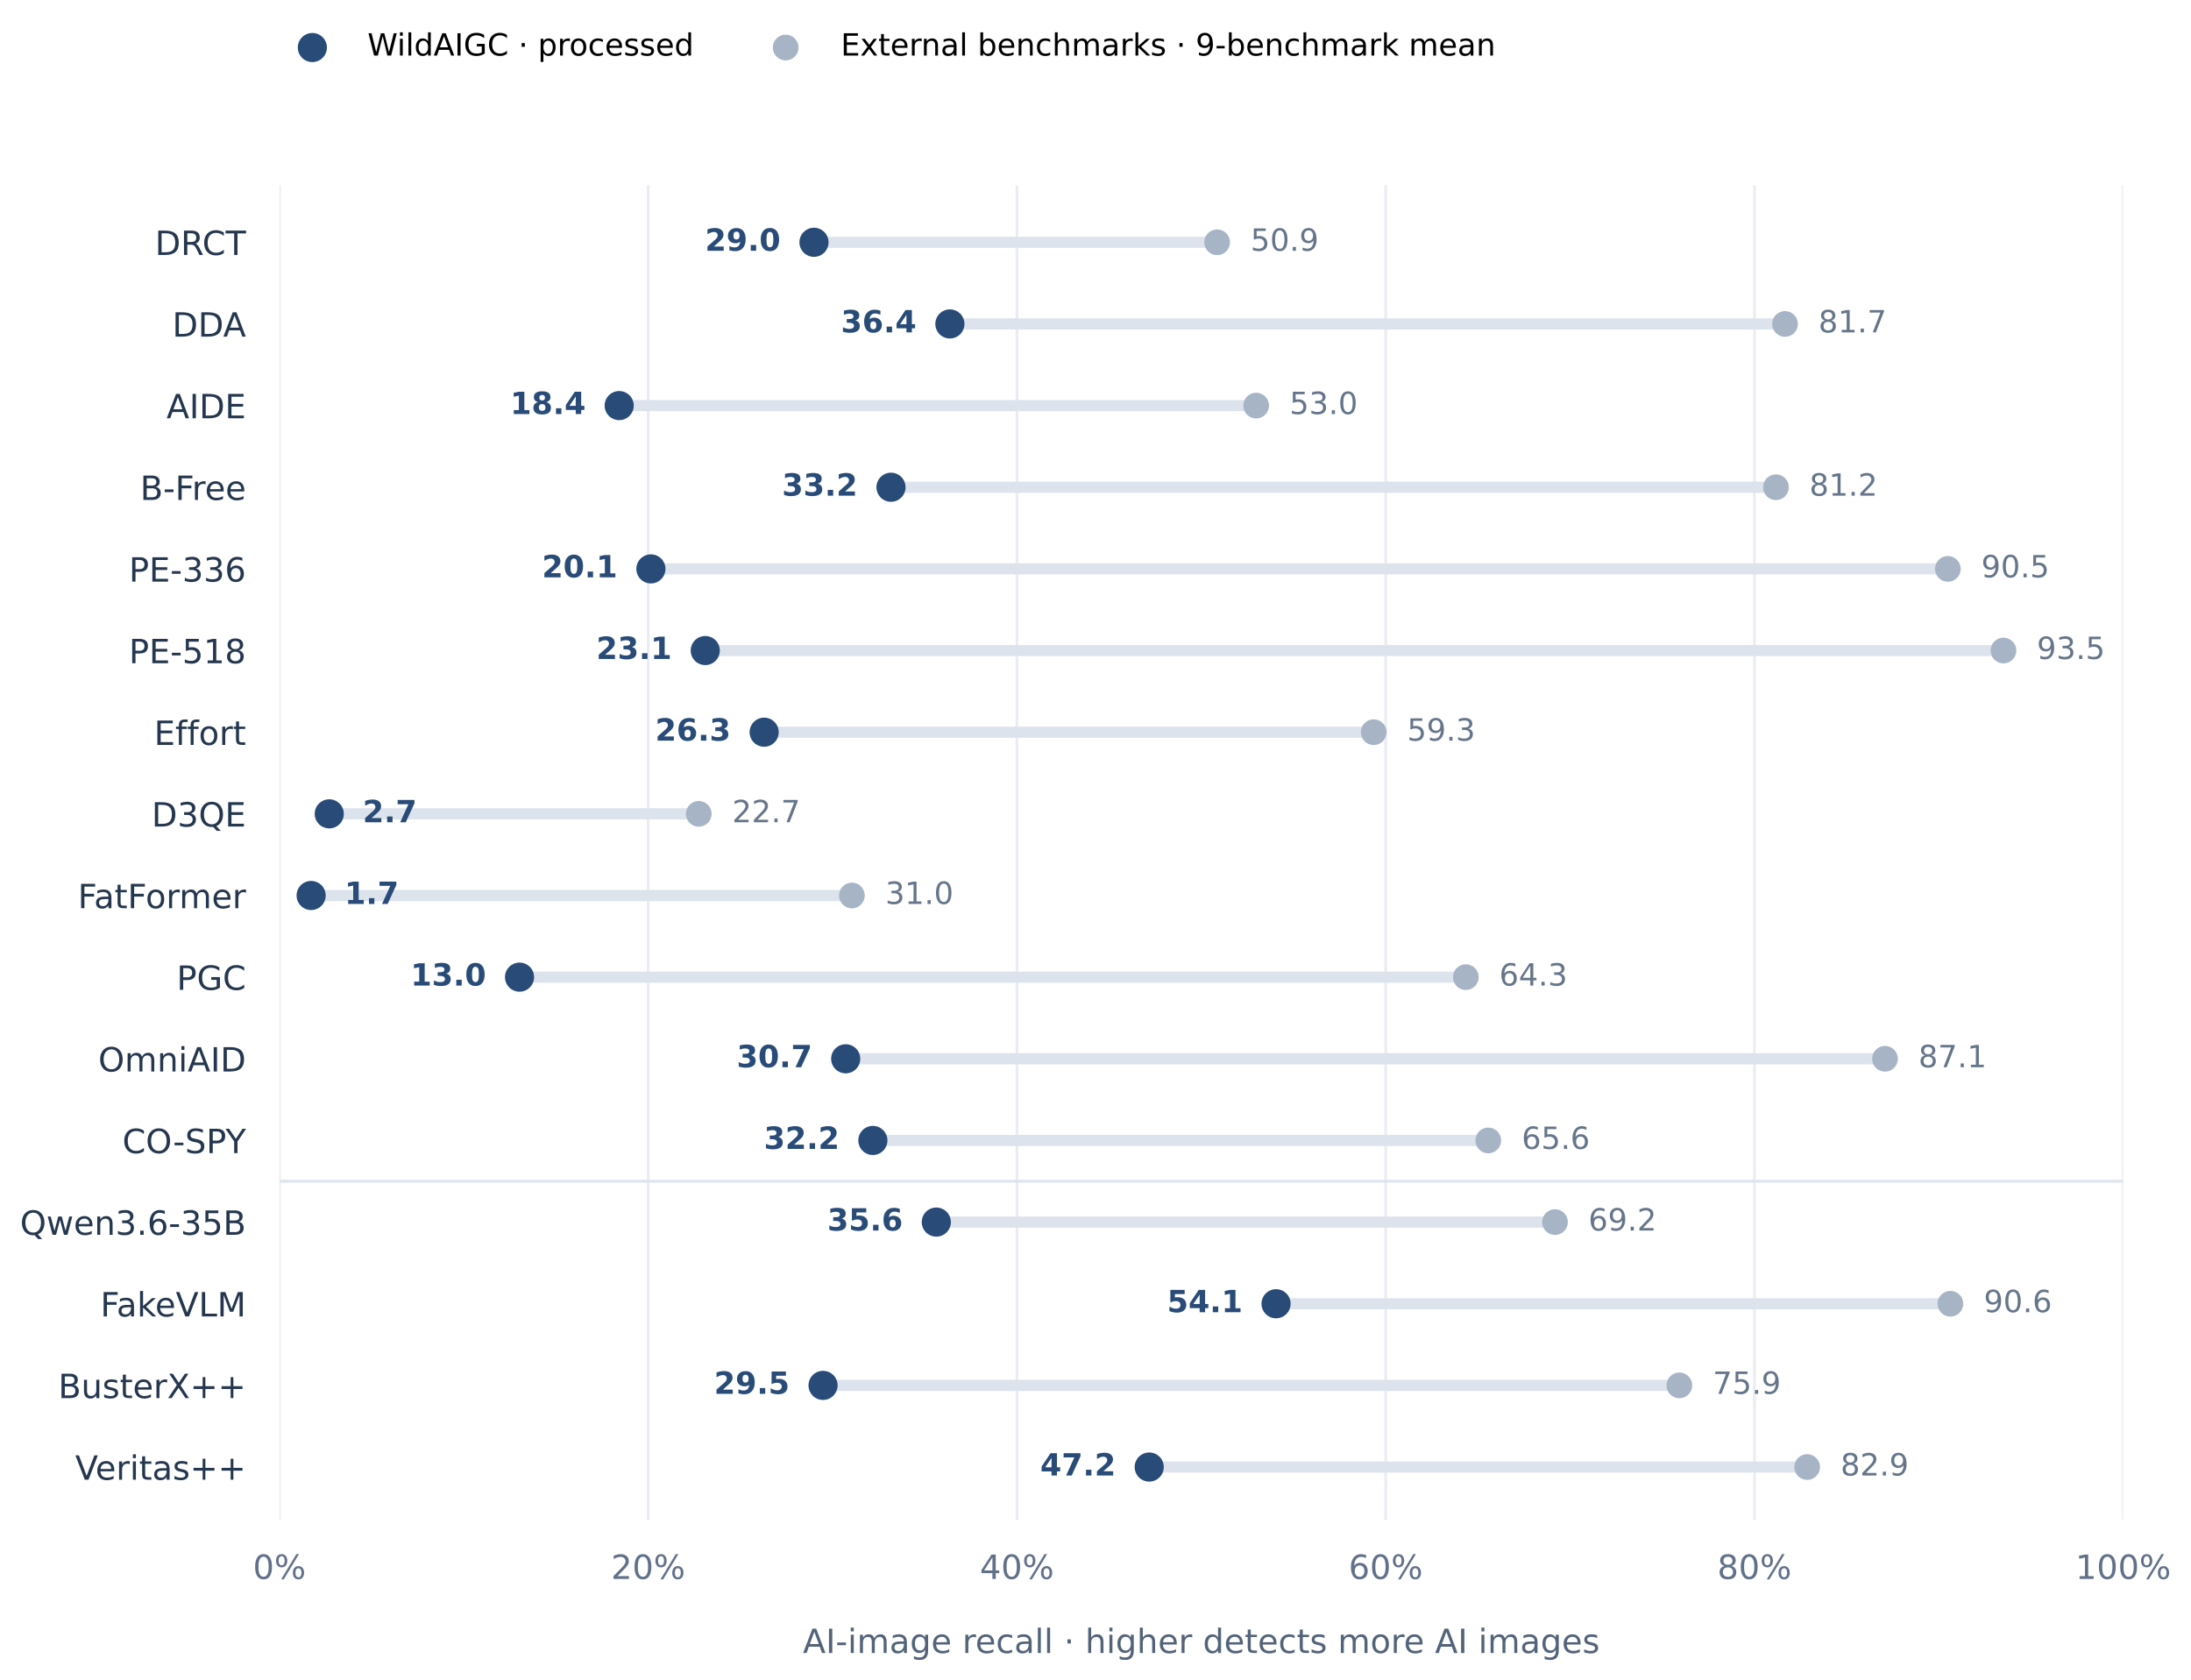
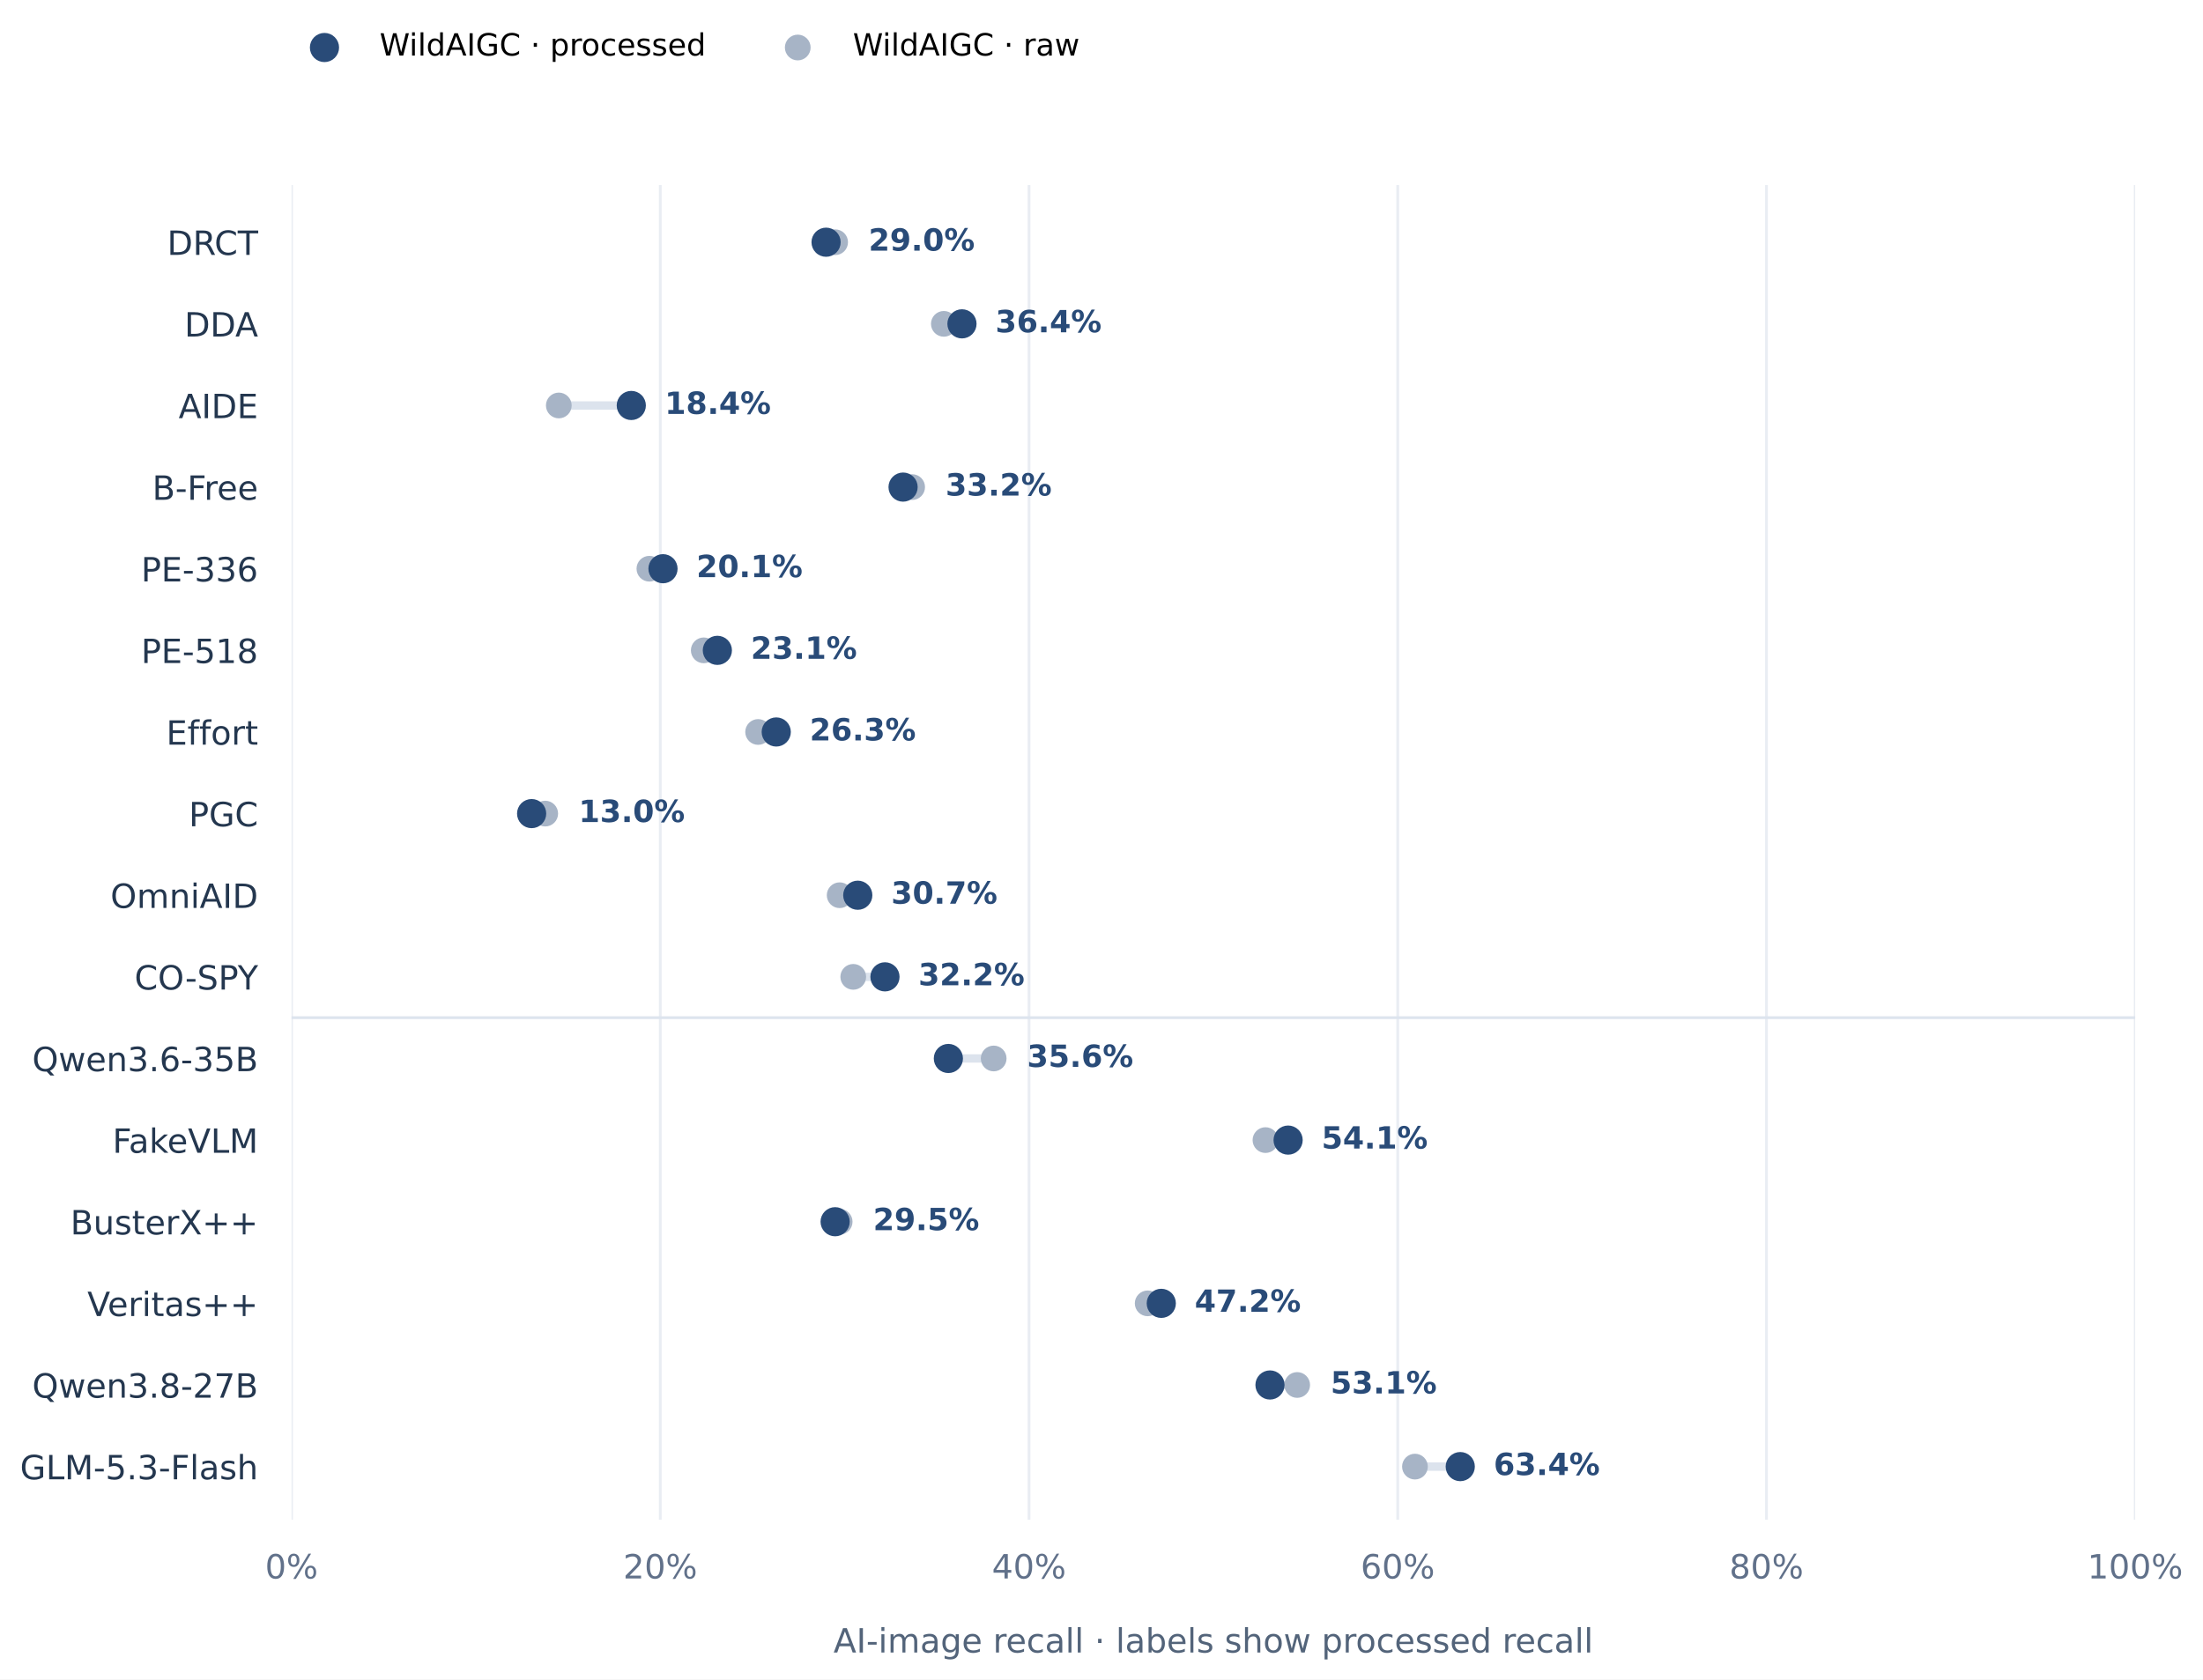
- <svg xmlns="http://www.w3.org/2000/svg" xmlns:xlink="http://www.w3.org/1999/xlink" width="786.974pt" height="603.447pt" viewBox="0 0 786.974 603.447" version="1.1">
+ <svg xmlns="http://www.w3.org/2000/svg" xmlns:xlink="http://www.w3.org/1999/xlink" width="791.336pt" height="603.447pt" viewBox="0 0 791.336 603.447" version="1.1">
  <defs>
    <style type="text/css">*{stroke-linejoin: round; stroke-linecap: butt}</style>
  </defs>
  <g id="figure_1">
    <g id="patch_1">
-       <path d="M 0 603.447  L 786.974 603.447  L 786.974 0  L 0 0  z " style="fill: #ffffff" />
+       <path d="M 0 603.447  L 791.336 603.447  L 791.336 0  L 0 0  z " style="fill: #ffffff" />
    </g>
    <g id="axes_1">
      <g id="patch_2">
-         <path d="M 100.365 546.02  L 762.621 546.02  L 762.621 66.5  L 100.365 66.5  z " style="fill: #ffffff" />
+         <path d="M 104.726 546.02  L 766.982 546.02  L 766.982 66.5  L 104.726 66.5  z " style="fill: #ffffff" />
      </g>
      <g id="matplotlib.axis_1">
        <g id="xtick_1">
          <g id="line2d_1">
-             <path d="M 100.365 546.02  L 100.365 66.5  " clip-path="url(#pebdacaa508)" style="fill: none; stroke: #e9edf3; stroke-linecap: square" />
+             <path d="M 104.726 546.02  L 104.726 66.5  " clip-path="url(#p20c86eaadf)" style="fill: none; stroke: #e9edf3; stroke-linecap: square" />
          </g>
          <g id="line2d_2" />
          <g id="text_1">
-             <text style="fill: #61718a; font: 12px 'DejaVu Sans'; text-anchor: middle" x="100.365" y="567.138" transform="rotate(-0 100.365 567.1381)">0%</text>
+             <text style="fill: #61718a; font: 12px 'DejaVu Sans'; text-anchor: middle" x="104.726" y="567.138" transform="rotate(-0 104.7262 567.1381)">0%</text>
          </g>
        </g>
        <g id="xtick_2">
          <g id="line2d_3">
-             <path d="M 232.816 546.02  L 232.816 66.5  " clip-path="url(#pebdacaa508)" style="fill: none; stroke: #e9edf3; stroke-linecap: square" />
+             <path d="M 237.177 546.02  L 237.177 66.5  " clip-path="url(#p20c86eaadf)" style="fill: none; stroke: #e9edf3; stroke-linecap: square" />
          </g>
          <g id="line2d_4" />
          <g id="text_2">
-             <text style="fill: #61718a; font: 12px 'DejaVu Sans'; text-anchor: middle" x="232.816" y="567.138" transform="rotate(-0 232.8162 567.1381)">20%</text>
+             <text style="fill: #61718a; font: 12px 'DejaVu Sans'; text-anchor: middle" x="237.177" y="567.138" transform="rotate(-0 237.1774 567.1381)">20%</text>
          </g>
        </g>
        <g id="xtick_3">
          <g id="line2d_5">
-             <path d="M 365.267 546.02  L 365.267 66.5  " clip-path="url(#pebdacaa508)" style="fill: none; stroke: #e9edf3; stroke-linecap: square" />
+             <path d="M 369.629 546.02  L 369.629 66.5  " clip-path="url(#p20c86eaadf)" style="fill: none; stroke: #e9edf3; stroke-linecap: square" />
          </g>
          <g id="line2d_6" />
          <g id="text_3">
-             <text style="fill: #61718a; font: 12px 'DejaVu Sans'; text-anchor: middle" x="365.267" y="567.138" transform="rotate(-0 365.2674 567.1381)">40%</text>
+             <text style="fill: #61718a; font: 12px 'DejaVu Sans'; text-anchor: middle" x="369.629" y="567.138" transform="rotate(-0 369.6286 567.1381)">40%</text>
          </g>
        </g>
        <g id="xtick_4">
          <g id="line2d_7">
-             <path d="M 497.719 546.02  L 497.719 66.5  " clip-path="url(#pebdacaa508)" style="fill: none; stroke: #e9edf3; stroke-linecap: square" />
+             <path d="M 502.08 546.02  L 502.08 66.5  " clip-path="url(#p20c86eaadf)" style="fill: none; stroke: #e9edf3; stroke-linecap: square" />
          </g>
          <g id="line2d_8" />
          <g id="text_4">
-             <text style="fill: #61718a; font: 12px 'DejaVu Sans'; text-anchor: middle" x="497.719" y="567.138" transform="rotate(-0 497.7186 567.1381)">60%</text>
+             <text style="fill: #61718a; font: 12px 'DejaVu Sans'; text-anchor: middle" x="502.08" y="567.138" transform="rotate(-0 502.0799 567.1381)">60%</text>
          </g>
        </g>
        <g id="xtick_5">
          <g id="line2d_9">
-             <path d="M 630.17 546.02  L 630.17 66.5  " clip-path="url(#pebdacaa508)" style="fill: none; stroke: #e9edf3; stroke-linecap: square" />
+             <path d="M 634.531 546.02  L 634.531 66.5  " clip-path="url(#p20c86eaadf)" style="fill: none; stroke: #e9edf3; stroke-linecap: square" />
          </g>
          <g id="line2d_10" />
          <g id="text_5">
-             <text style="fill: #61718a; font: 12px 'DejaVu Sans'; text-anchor: middle" x="630.17" y="567.138" transform="rotate(-0 630.1698 567.1381)">80%</text>
+             <text style="fill: #61718a; font: 12px 'DejaVu Sans'; text-anchor: middle" x="634.531" y="567.138" transform="rotate(-0 634.5311 567.1381)">80%</text>
          </g>
        </g>
        <g id="xtick_6">
          <g id="line2d_11">
-             <path d="M 762.621 546.02  L 762.621 66.5  " clip-path="url(#pebdacaa508)" style="fill: none; stroke: #e9edf3; stroke-linecap: square" />
+             <path d="M 766.982 546.02  L 766.982 66.5  " clip-path="url(#p20c86eaadf)" style="fill: none; stroke: #e9edf3; stroke-linecap: square" />
          </g>
          <g id="line2d_12" />
          <g id="text_6">
-             <text style="fill: #61718a; font: 12px 'DejaVu Sans'; text-anchor: middle" x="762.621" y="567.138" transform="rotate(-0 762.621 567.1381)">100%</text>
+             <text style="fill: #61718a; font: 12px 'DejaVu Sans'; text-anchor: middle" x="766.982" y="567.138" transform="rotate(-0 766.9823 567.1381)">100%</text>
          </g>
        </g>
        <g id="text_7">
-           <text style="fill: #53647a; font: 12px 'DejaVu Sans'; text-anchor: middle" x="431.493" y="593.752" transform="rotate(-0 431.493 593.7519)">AI-image recall · higher detects more AI images</text>
+           <text style="fill: #53647a; font: 12px 'DejaVu Sans'; text-anchor: middle" x="435.854" y="593.752" transform="rotate(-0 435.8542 593.7519)">AI-image recall · labels show processed recall</text>
        </g>
      </g>
      <g id="matplotlib.axis_2">
        <g id="ytick_1">
          <g id="line2d_13" />
          <g id="text_8">
-             <text style="fill: #24374f; font: 12px 'DejaVu Sans'; text-anchor: end" x="88.365" y="91.589" transform="rotate(-0 88.365 91.58897)">DRCT</text>
+             <text style="fill: #24374f; font: 12px 'DejaVu Sans'; text-anchor: end" x="92.726" y="91.589" transform="rotate(-0 92.72625 91.58897)">DRCT</text>
          </g>
        </g>
        <g id="ytick_2">
          <g id="line2d_14" />
          <g id="text_9">
-             <text style="fill: #24374f; font: 12px 'DejaVu Sans'; text-anchor: end" x="88.365" y="120.917" transform="rotate(-0 88.365 120.9174)">DDA</text>
+             <text style="fill: #24374f; font: 12px 'DejaVu Sans'; text-anchor: end" x="92.726" y="120.917" transform="rotate(-0 92.72625 120.9174)">DDA</text>
          </g>
        </g>
        <g id="ytick_3">
          <g id="line2d_15" />
          <g id="text_10">
-             <text style="fill: #24374f; font: 12px 'DejaVu Sans'; text-anchor: end" x="88.365" y="150.246" transform="rotate(-0 88.365 150.2459)">AIDE</text>
+             <text style="fill: #24374f; font: 12px 'DejaVu Sans'; text-anchor: end" x="92.726" y="150.246" transform="rotate(-0 92.72625 150.2459)">AIDE</text>
          </g>
        </g>
        <g id="ytick_4">
          <g id="line2d_16" />
          <g id="text_11">
-             <text style="fill: #24374f; font: 12px 'DejaVu Sans'; text-anchor: end" x="88.365" y="179.574" transform="rotate(-0 88.365 179.5743)">B-Free</text>
+             <text style="fill: #24374f; font: 12px 'DejaVu Sans'; text-anchor: end" x="92.726" y="179.574" transform="rotate(-0 92.72625 179.5743)">B-Free</text>
          </g>
        </g>
        <g id="ytick_5">
          <g id="line2d_17" />
          <g id="text_12">
-             <text style="fill: #24374f; font: 12px 'DejaVu Sans'; text-anchor: end" x="88.365" y="208.903" transform="rotate(-0 88.365 208.9027)">PE-336</text>
+             <text style="fill: #24374f; font: 12px 'DejaVu Sans'; text-anchor: end" x="92.726" y="208.903" transform="rotate(-0 92.72625 208.9027)">PE-336</text>
          </g>
        </g>
        <g id="ytick_6">
          <g id="line2d_18" />
          <g id="text_13">
-             <text style="fill: #24374f; font: 12px 'DejaVu Sans'; text-anchor: end" x="88.365" y="238.231" transform="rotate(-0 88.365 238.2312)">PE-518</text>
+             <text style="fill: #24374f; font: 12px 'DejaVu Sans'; text-anchor: end" x="92.726" y="238.231" transform="rotate(-0 92.72625 238.2312)">PE-518</text>
          </g>
        </g>
        <g id="ytick_7">
          <g id="line2d_19" />
          <g id="text_14">
-             <text style="fill: #24374f; font: 12px 'DejaVu Sans'; text-anchor: end" x="88.365" y="267.56" transform="rotate(-0 88.365 267.5596)">Effort</text>
+             <text style="fill: #24374f; font: 12px 'DejaVu Sans'; text-anchor: end" x="92.726" y="267.56" transform="rotate(-0 92.72625 267.5596)">Effort</text>
          </g>
        </g>
        <g id="ytick_8">
          <g id="line2d_20" />
          <g id="text_15">
-             <text style="fill: #24374f; font: 12px 'DejaVu Sans'; text-anchor: end" x="88.365" y="296.888" transform="rotate(-0 88.365 296.8881)">D3QE</text>
+             <text style="fill: #24374f; font: 12px 'DejaVu Sans'; text-anchor: end" x="92.726" y="296.888" transform="rotate(-0 92.72625 296.8881)">PGC</text>
          </g>
        </g>
        <g id="ytick_9">
          <g id="line2d_21" />
          <g id="text_16">
-             <text style="fill: #24374f; font: 12px 'DejaVu Sans'; text-anchor: end" x="88.365" y="326.216" transform="rotate(-0 88.365 326.2165)">FatFormer</text>
+             <text style="fill: #24374f; font: 12px 'DejaVu Sans'; text-anchor: end" x="92.726" y="326.216" transform="rotate(-0 92.72625 326.2165)">OmniAID</text>
          </g>
        </g>
        <g id="ytick_10">
          <g id="line2d_22" />
          <g id="text_17">
-             <text style="fill: #24374f; font: 12px 'DejaVu Sans'; text-anchor: end" x="88.365" y="355.545" transform="rotate(-0 88.365 355.5449)">PGC</text>
+             <text style="fill: #24374f; font: 12px 'DejaVu Sans'; text-anchor: end" x="92.726" y="355.545" transform="rotate(-0 92.72625 355.5449)">CO-SPY</text>
          </g>
        </g>
        <g id="ytick_11">
          <g id="line2d_23" />
          <g id="text_18">
-             <text style="fill: #24374f; font: 12px 'DejaVu Sans'; text-anchor: end" x="88.365" y="384.873" transform="rotate(-0 88.365 384.8734)">OmniAID</text>
+             <text style="fill: #24374f; font: 12px 'DejaVu Sans'; text-anchor: end" x="92.726" y="384.873" transform="rotate(-0 92.72625 384.8734)">Qwen3.6-35B</text>
          </g>
        </g>
        <g id="ytick_12">
          <g id="line2d_24" />
          <g id="text_19">
-             <text style="fill: #24374f; font: 12px 'DejaVu Sans'; text-anchor: end" x="88.365" y="414.202" transform="rotate(-0 88.365 414.2018)">CO-SPY</text>
+             <text style="fill: #24374f; font: 12px 'DejaVu Sans'; text-anchor: end" x="92.726" y="414.202" transform="rotate(-0 92.72625 414.2018)">FakeVLM</text>
          </g>
        </g>
        <g id="ytick_13">
          <g id="line2d_25" />
          <g id="text_20">
-             <text style="fill: #24374f; font: 12px 'DejaVu Sans'; text-anchor: end" x="88.365" y="443.53" transform="rotate(-0 88.365 443.5303)">Qwen3.6-35B</text>
+             <text style="fill: #24374f; font: 12px 'DejaVu Sans'; text-anchor: end" x="92.726" y="443.53" transform="rotate(-0 92.72625 443.5303)">BusterX++</text>
          </g>
        </g>
        <g id="ytick_14">
          <g id="line2d_26" />
          <g id="text_21">
-             <text style="fill: #24374f; font: 12px 'DejaVu Sans'; text-anchor: end" x="88.365" y="472.859" transform="rotate(-0 88.365 472.8587)">FakeVLM</text>
+             <text style="fill: #24374f; font: 12px 'DejaVu Sans'; text-anchor: end" x="92.726" y="472.859" transform="rotate(-0 92.72625 472.8587)">Veritas++</text>
          </g>
        </g>
        <g id="ytick_15">
          <g id="line2d_27" />
          <g id="text_22">
-             <text style="fill: #24374f; font: 12px 'DejaVu Sans'; text-anchor: end" x="88.365" y="502.187" transform="rotate(-0 88.365 502.1871)">BusterX++</text>
+             <text style="fill: #24374f; font: 12px 'DejaVu Sans'; text-anchor: end" x="92.726" y="502.187" transform="rotate(-0 92.72625 502.1871)">Qwen3.8-27B</text>
          </g>
        </g>
        <g id="ytick_16">
          <g id="line2d_28" />
          <g id="text_23">
-             <text style="fill: #24374f; font: 12px 'DejaVu Sans'; text-anchor: end" x="88.365" y="531.516" transform="rotate(-0 88.365 531.5156)">Veritas++</text>
+             <text style="fill: #24374f; font: 12px 'DejaVu Sans'; text-anchor: end" x="92.726" y="531.516" transform="rotate(-0 92.72625 531.5156)">GLM-5.3-Flash</text>
          </g>
        </g>
      </g>
      <g id="line2d_29">
-         <path d="M 292.37 87.03  L 437.174 87.03  " clip-path="url(#pebdacaa508)" style="fill: none; stroke: #dce3ed; stroke-width: 4; stroke-linecap: square" />
+         <path d="M 296.732 87.03  L 299.986 87.03  " clip-path="url(#p20c86eaadf)" style="fill: none; stroke: #dce3ed; stroke-width: 3; stroke-linecap: square" />
      </g>
      <g id="line2d_30">
-         <path d="M 341.185 116.358  L 641.156 116.358  " clip-path="url(#pebdacaa508)" style="fill: none; stroke: #dce3ed; stroke-width: 4; stroke-linecap: square" />
+         <path d="M 345.547 116.358  L 339.038 116.358  " clip-path="url(#p20c86eaadf)" style="fill: none; stroke: #dce3ed; stroke-width: 3; stroke-linecap: square" />
      </g>
      <g id="line2d_31">
-         <path d="M 222.402 145.687  L 451.184 145.687  " clip-path="url(#pebdacaa508)" style="fill: none; stroke: #dce3ed; stroke-width: 4; stroke-linecap: square" />
+         <path d="M 226.764 145.687  L 200.729 145.687  " clip-path="url(#p20c86eaadf)" style="fill: none; stroke: #dce3ed; stroke-width: 3; stroke-linecap: square" />
      </g>
      <g id="line2d_32">
-         <path d="M 320.032 175.015  L 637.896 175.015  " clip-path="url(#pebdacaa508)" style="fill: none; stroke: #dce3ed; stroke-width: 4; stroke-linecap: square" />
+         <path d="M 324.393 175.015  L 327.648 175.015  " clip-path="url(#p20c86eaadf)" style="fill: none; stroke: #dce3ed; stroke-width: 3; stroke-linecap: square" />
      </g>
      <g id="line2d_33">
-         <path d="M 233.792 204.344  L 699.64 204.344  " clip-path="url(#pebdacaa508)" style="fill: none; stroke: #dce3ed; stroke-width: 4; stroke-linecap: square" />
+         <path d="M 238.154 204.344  L 233.272 204.344  " clip-path="url(#p20c86eaadf)" style="fill: none; stroke: #dce3ed; stroke-width: 3; stroke-linecap: square" />
      </g>
      <g id="line2d_34">
-         <path d="M 253.318 233.672  L 719.611 233.672  " clip-path="url(#pebdacaa508)" style="fill: none; stroke: #dce3ed; stroke-width: 4; stroke-linecap: square" />
+         <path d="M 257.68 233.672  L 252.798 233.672  " clip-path="url(#p20c86eaadf)" style="fill: none; stroke: #dce3ed; stroke-width: 3; stroke-linecap: square" />
      </g>
      <g id="line2d_35">
-         <path d="M 274.472 263.001  L 493.411 263.001  " clip-path="url(#pebdacaa508)" style="fill: none; stroke: #dce3ed; stroke-width: 4; stroke-linecap: square" />
+         <path d="M 278.833 263.001  L 272.324 263.001  " clip-path="url(#p20c86eaadf)" style="fill: none; stroke: #dce3ed; stroke-width: 3; stroke-linecap: square" />
      </g>
      <g id="line2d_36">
-         <path d="M 118.264 292.329  L 250.981 292.329  " clip-path="url(#pebdacaa508)" style="fill: none; stroke: #dce3ed; stroke-width: 4; stroke-linecap: square" />
+         <path d="M 190.966 292.329  L 195.847 292.329  " clip-path="url(#p20c86eaadf)" style="fill: none; stroke: #dce3ed; stroke-width: 3; stroke-linecap: square" />
      </g>
      <g id="line2d_37">
-         <path d="M 111.755 321.657  L 305.986 321.657  " clip-path="url(#pebdacaa508)" style="fill: none; stroke: #dce3ed; stroke-width: 4; stroke-linecap: square" />
+         <path d="M 308.122 321.657  L 301.613 321.657  " clip-path="url(#p20c86eaadf)" style="fill: none; stroke: #dce3ed; stroke-width: 3; stroke-linecap: square" />
      </g>
      <g id="line2d_38">
-         <path d="M 186.605 350.986  L 526.502 350.986  " clip-path="url(#pebdacaa508)" style="fill: none; stroke: #dce3ed; stroke-width: 4; stroke-linecap: square" />
+         <path d="M 317.885 350.986  L 306.495 350.986  " clip-path="url(#p20c86eaadf)" style="fill: none; stroke: #dce3ed; stroke-width: 3; stroke-linecap: square" />
      </g>
      <g id="line2d_39">
-         <path d="M 303.761 380.314  L 677.066 380.314  " clip-path="url(#pebdacaa508)" style="fill: none; stroke: #dce3ed; stroke-width: 4; stroke-linecap: square" />
+         <path d="M 340.665 380.314  L 356.937 380.314  " clip-path="url(#p20c86eaadf)" style="fill: none; stroke: #dce3ed; stroke-width: 3; stroke-linecap: square" />
      </g>
      <g id="line2d_40">
-         <path d="M 313.524 409.643  L 534.563 409.643  " clip-path="url(#pebdacaa508)" style="fill: none; stroke: #dce3ed; stroke-width: 4; stroke-linecap: square" />
+         <path d="M 462.702 409.643  L 454.567 409.643  " clip-path="url(#p20c86eaadf)" style="fill: none; stroke: #dce3ed; stroke-width: 3; stroke-linecap: square" />
      </g>
      <g id="line2d_41">
-         <path d="M 336.304 438.971  L 558.536 438.971  " clip-path="url(#pebdacaa508)" style="fill: none; stroke: #dce3ed; stroke-width: 4; stroke-linecap: square" />
+         <path d="M 299.986 438.971  L 301.613 438.971  " clip-path="url(#p20c86eaadf)" style="fill: none; stroke: #dce3ed; stroke-width: 3; stroke-linecap: square" />
      </g>
      <g id="line2d_42">
-         <path d="M 458.341 468.3  L 700.55 468.3  " clip-path="url(#pebdacaa508)" style="fill: none; stroke: #dce3ed; stroke-width: 4; stroke-linecap: square" />
+         <path d="M 417.142 468.3  L 412.26 468.3  " clip-path="url(#p20c86eaadf)" style="fill: none; stroke: #dce3ed; stroke-width: 3; stroke-linecap: square" />
      </g>
      <g id="line2d_43">
-         <path d="M 295.625 497.628  L 603.196 497.628  " clip-path="url(#pebdacaa508)" style="fill: none; stroke: #dce3ed; stroke-width: 4; stroke-linecap: square" />
+         <path d="M 456.194 497.628  L 465.957 497.628  " clip-path="url(#p20c86eaadf)" style="fill: none; stroke: #dce3ed; stroke-width: 3; stroke-linecap: square" />
      </g>
      <g id="line2d_44">
-         <path d="M 412.781 526.957  L 649.103 526.957  " clip-path="url(#pebdacaa508)" style="fill: none; stroke: #dce3ed; stroke-width: 4; stroke-linecap: square" />
+         <path d="M 524.535 526.957  L 508.263 526.957  " clip-path="url(#p20c86eaadf)" style="fill: none; stroke: #dce3ed; stroke-width: 3; stroke-linecap: square" />
      </g>
      <g id="line2d_45">
-         <path d="M 100.365 424.307  L 762.621 424.307  " clip-path="url(#pebdacaa508)" style="fill: none; stroke: #dde4ee; stroke-linecap: square" />
+         <path d="M 104.726 365.65  L 766.982 365.65  " clip-path="url(#p20c86eaadf)" style="fill: none; stroke: #dde4ee; stroke-linecap: square" />
      </g>
      <g id="text_24">
-         <text style="fill: #294b78; font: 700 11px 'DejaVu Sans'; text-anchor: end" x="280.37" y="90.065" transform="rotate(-0 280.3704 90.06522)">29.0</text>
+         <text style="fill: #294b78; font: 700 11px 'DejaVu Sans'; text-anchor: start" x="311.986" y="90.065" transform="rotate(-0 311.986 90.06522)">29.0%</text>
      </g>
      <g id="text_25">
-         <text style="fill: #65758a; font: 11px 'DejaVu Sans'; text-anchor: start" x="449.174" y="90.065" transform="rotate(-0 449.1737 90.06522)">50.9</text>
+         <text style="fill: #294b78; font: 700 11px 'DejaVu Sans'; text-anchor: start" x="357.547" y="119.394" transform="rotate(-0 357.5466 119.3937)">36.4%</text>
      </g>
      <g id="text_26">
-         <text style="fill: #294b78; font: 700 11px 'DejaVu Sans'; text-anchor: end" x="329.185" y="119.394" transform="rotate(-0 329.1854 119.3937)">36.4</text>
+         <text style="fill: #294b78; font: 700 11px 'DejaVu Sans'; text-anchor: start" x="238.764" y="148.722" transform="rotate(-0 238.7636 148.7221)">18.4%</text>
      </g>
      <g id="text_27">
-         <text style="fill: #65758a; font: 11px 'DejaVu Sans'; text-anchor: start" x="653.156" y="119.394" transform="rotate(-0 653.1559 119.3937)">81.7</text>
+         <text style="fill: #294b78; font: 700 11px 'DejaVu Sans'; text-anchor: start" x="339.648" y="178.051" transform="rotate(-0 339.6478 178.0505)">33.2%</text>
      </g>
      <g id="text_28">
-         <text style="fill: #294b78; font: 700 11px 'DejaVu Sans'; text-anchor: end" x="210.402" y="148.722" transform="rotate(-0 210.4023 148.7221)">18.4</text>
+         <text style="fill: #294b78; font: 700 11px 'DejaVu Sans'; text-anchor: start" x="250.154" y="207.379" transform="rotate(-0 250.1537 207.379)">20.1%</text>
      </g>
      <g id="text_29">
-         <text style="fill: #65758a; font: 11px 'DejaVu Sans'; text-anchor: start" x="463.184" y="148.722" transform="rotate(-0 463.1841 148.7221)">53.0</text>
+         <text style="fill: #294b78; font: 700 11px 'DejaVu Sans'; text-anchor: start" x="269.68" y="236.707" transform="rotate(-0 269.6797 236.7074)">23.1%</text>
      </g>
      <g id="text_30">
-         <text style="fill: #294b78; font: 700 11px 'DejaVu Sans'; text-anchor: end" x="308.032" y="178.051" transform="rotate(-0 308.0322 178.0505)">33.2</text>
+         <text style="fill: #294b78; font: 700 11px 'DejaVu Sans'; text-anchor: start" x="290.833" y="266.036" transform="rotate(-0 290.8329 266.0359)">26.3%</text>
      </g>
      <g id="text_31">
-         <text style="fill: #65758a; font: 11px 'DejaVu Sans'; text-anchor: start" x="649.896" y="178.051" transform="rotate(-0 649.8961 178.0505)">81.2</text>
+         <text style="fill: #294b78; font: 700 11px 'DejaVu Sans'; text-anchor: start" x="207.847" y="295.364" transform="rotate(-0 207.8475 295.3643)">13.0%</text>
      </g>
      <g id="text_32">
-         <text style="fill: #294b78; font: 700 11px 'DejaVu Sans'; text-anchor: end" x="221.792" y="207.379" transform="rotate(-0 221.7925 207.379)">20.1</text>
+         <text style="fill: #294b78; font: 700 11px 'DejaVu Sans'; text-anchor: start" x="320.122" y="324.693" transform="rotate(-0 320.1218 324.6927)">30.7%</text>
      </g>
      <g id="text_33">
-         <text style="fill: #65758a; font: 11px 'DejaVu Sans'; text-anchor: start" x="711.64" y="207.379" transform="rotate(-0 711.6405 207.379)">90.5</text>
+         <text style="fill: #294b78; font: 700 11px 'DejaVu Sans'; text-anchor: start" x="329.885" y="354.021" transform="rotate(-0 329.8848 354.0212)">32.2%</text>
      </g>
      <g id="text_34">
-         <text style="fill: #294b78; font: 700 11px 'DejaVu Sans'; text-anchor: end" x="241.318" y="236.707" transform="rotate(-0 241.3185 236.7074)">23.1</text>
+         <text style="fill: #294b78; font: 700 11px 'DejaVu Sans'; text-anchor: start" x="368.937" y="383.35" transform="rotate(-0 368.9368 383.3496)">35.6%</text>
      </g>
      <g id="text_35">
-         <text style="fill: #65758a; font: 11px 'DejaVu Sans'; text-anchor: start" x="731.611" y="236.707" transform="rotate(-0 731.6112 236.7074)">93.5</text>
+         <text style="fill: #294b78; font: 700 11px 'DejaVu Sans'; text-anchor: start" x="474.702" y="412.678" transform="rotate(-0 474.7025 412.6781)">54.1%</text>
      </g>
      <g id="text_36">
-         <text style="fill: #294b78; font: 700 11px 'DejaVu Sans'; text-anchor: end" x="262.472" y="266.036" transform="rotate(-0 262.4716 266.0359)">26.3</text>
+         <text style="fill: #294b78; font: 700 11px 'DejaVu Sans'; text-anchor: start" x="313.613" y="442.007" transform="rotate(-0 313.6132 442.0065)">29.5%</text>
      </g>
      <g id="text_37">
-         <text style="fill: #65758a; font: 11px 'DejaVu Sans'; text-anchor: start" x="505.411" y="266.036" transform="rotate(-0 505.4113 266.0359)">59.3</text>
+         <text style="fill: #294b78; font: 700 11px 'DejaVu Sans'; text-anchor: start" x="429.142" y="471.335" transform="rotate(-0 429.1419 471.3349)">47.2%</text>
      </g>
      <g id="text_38">
-         <text style="fill: #294b78; font: 700 11px 'DejaVu Sans'; text-anchor: start" x="130.264" y="295.364" transform="rotate(-0 130.2638 295.3643)">2.7</text>
+         <text style="fill: #294b78; font: 700 11px 'DejaVu Sans'; text-anchor: start" x="477.957" y="500.663" transform="rotate(-0 477.9568 500.6634)">53.1%</text>
      </g>
      <g id="text_39">
-         <text style="fill: #65758a; font: 11px 'DejaVu Sans'; text-anchor: start" x="262.981" y="295.364" transform="rotate(-0 262.9807 295.3643)">22.7</text>
-       </g>
-       <g id="text_40">
-         <text style="fill: #294b78; font: 700 11px 'DejaVu Sans'; text-anchor: start" x="123.755" y="324.693" transform="rotate(-0 123.7552 324.6927)">1.7</text>
-       </g>
-       <g id="text_41">
-         <text style="fill: #65758a; font: 11px 'DejaVu Sans'; text-anchor: start" x="317.986" y="324.693" transform="rotate(-0 317.9864 324.6927)">31.0</text>
-       </g>
-       <g id="text_42">
-         <text style="fill: #294b78; font: 700 11px 'DejaVu Sans'; text-anchor: end" x="174.605" y="354.021" transform="rotate(-0 174.6047 354.0212)">13.0</text>
-       </g>
-       <g id="text_43">
-         <text style="fill: #65758a; font: 11px 'DejaVu Sans'; text-anchor: start" x="538.502" y="354.021" transform="rotate(-0 538.5024 354.0212)">64.3</text>
-       </g>
-       <g id="text_44">
-         <text style="fill: #294b78; font: 700 11px 'DejaVu Sans'; text-anchor: end" x="291.761" y="383.35" transform="rotate(-0 291.7606 383.3496)">30.7</text>
-       </g>
-       <g id="text_45">
-         <text style="fill: #65758a; font: 11px 'DejaVu Sans'; text-anchor: start" x="689.066" y="383.35" transform="rotate(-0 689.0657 383.3496)">87.1</text>
-       </g>
-       <g id="text_46">
-         <text style="fill: #294b78; font: 700 11px 'DejaVu Sans'; text-anchor: end" x="301.524" y="412.678" transform="rotate(-0 301.5236 412.6781)">32.2</text>
-       </g>
-       <g id="text_47">
-         <text style="fill: #65758a; font: 11px 'DejaVu Sans'; text-anchor: start" x="546.563" y="412.678" transform="rotate(-0 546.5632 412.6781)">65.6</text>
-       </g>
-       <g id="text_48">
-         <text style="fill: #294b78; font: 700 11px 'DejaVu Sans'; text-anchor: end" x="324.304" y="442.007" transform="rotate(-0 324.3039 442.0065)">35.6</text>
-       </g>
-       <g id="text_49">
-         <text style="fill: #65758a; font: 11px 'DejaVu Sans'; text-anchor: start" x="570.536" y="442.007" transform="rotate(-0 570.5358 442.0065)">69.2</text>
-       </g>
-       <g id="text_50">
-         <text style="fill: #294b78; font: 700 11px 'DejaVu Sans'; text-anchor: end" x="446.341" y="471.335" transform="rotate(-0 446.3412 471.3349)">54.1</text>
-       </g>
-       <g id="text_51">
-         <text style="fill: #65758a; font: 11px 'DejaVu Sans'; text-anchor: start" x="712.55" y="471.335" transform="rotate(-0 712.5504 471.3349)">90.6</text>
-       </g>
-       <g id="text_52">
-         <text style="fill: #294b78; font: 700 11px 'DejaVu Sans'; text-anchor: end" x="283.625" y="500.663" transform="rotate(-0 283.6248 500.6634)">29.5</text>
-       </g>
-       <g id="text_53">
-         <text style="fill: #65758a; font: 11px 'DejaVu Sans'; text-anchor: start" x="615.196" y="500.663" transform="rotate(-0 615.1964 500.6634)">75.9</text>
-       </g>
-       <g id="text_54">
-         <text style="fill: #294b78; font: 700 11px 'DejaVu Sans'; text-anchor: end" x="400.781" y="529.992" transform="rotate(-0 400.7806 529.9918)">47.2</text>
-       </g>
-       <g id="text_55">
-         <text style="fill: #65758a; font: 11px 'DejaVu Sans'; text-anchor: start" x="661.103" y="529.992" transform="rotate(-0 661.103 529.9918)">82.9</text>
+         <text style="fill: #294b78; font: 700 11px 'DejaVu Sans'; text-anchor: start" x="536.535" y="529.992" transform="rotate(-0 536.5347 529.9918)">63.4%</text>
      </g>
      <g id="PathCollection_1">
        <defs>
-           <path id="md31c7de625" d="M 0 4.123  C 1.093 4.123 2.142 3.689 2.915 2.915  C 3.689 2.142 4.123 1.093 4.123 0  C 4.123 -1.093 3.689 -2.142 2.915 -2.915  C 2.142 -3.689 1.093 -4.123 0 -4.123  C -1.093 -4.123 -2.142 -3.689 -2.915 -2.915  C -3.689 -2.142 -4.123 -1.093 -4.123 0  C -4.123 1.093 -3.689 2.142 -2.915 2.915  C -2.142 3.689 -1.093 4.123 0 4.123  z " style="stroke: #a7b4c6" />
+           <path id="md75580c4fd" d="M 0 4.123  C 1.093 4.123 2.142 3.689 2.915 2.915  C 3.689 2.142 4.123 1.093 4.123 0  C 4.123 -1.093 3.689 -2.142 2.915 -2.915  C 2.142 -3.689 1.093 -4.123 0 -4.123  C -1.093 -4.123 -2.142 -3.689 -2.915 -2.915  C -3.689 -2.142 -4.123 -1.093 -4.123 0  C -4.123 1.093 -3.689 2.142 -2.915 2.915  C -2.142 3.689 -1.093 4.123 0 4.123  z " style="stroke: #a7b4c6" />
        </defs>
-         <g clip-path="url(#pebdacaa508)">
-           <use xlink:href="#md31c7de625" x="437.174" y="87.03" style="fill: #a7b4c6; stroke: #a7b4c6" />
-           <use xlink:href="#md31c7de625" x="641.156" y="116.358" style="fill: #a7b4c6; stroke: #a7b4c6" />
-           <use xlink:href="#md31c7de625" x="451.184" y="145.687" style="fill: #a7b4c6; stroke: #a7b4c6" />
-           <use xlink:href="#md31c7de625" x="637.896" y="175.015" style="fill: #a7b4c6; stroke: #a7b4c6" />
-           <use xlink:href="#md31c7de625" x="699.64" y="204.344" style="fill: #a7b4c6; stroke: #a7b4c6" />
-           <use xlink:href="#md31c7de625" x="719.611" y="233.672" style="fill: #a7b4c6; stroke: #a7b4c6" />
-           <use xlink:href="#md31c7de625" x="493.411" y="263.001" style="fill: #a7b4c6; stroke: #a7b4c6" />
-           <use xlink:href="#md31c7de625" x="250.981" y="292.329" style="fill: #a7b4c6; stroke: #a7b4c6" />
-           <use xlink:href="#md31c7de625" x="305.986" y="321.657" style="fill: #a7b4c6; stroke: #a7b4c6" />
-           <use xlink:href="#md31c7de625" x="526.502" y="350.986" style="fill: #a7b4c6; stroke: #a7b4c6" />
-           <use xlink:href="#md31c7de625" x="677.066" y="380.314" style="fill: #a7b4c6; stroke: #a7b4c6" />
-           <use xlink:href="#md31c7de625" x="534.563" y="409.643" style="fill: #a7b4c6; stroke: #a7b4c6" />
-           <use xlink:href="#md31c7de625" x="558.536" y="438.971" style="fill: #a7b4c6; stroke: #a7b4c6" />
-           <use xlink:href="#md31c7de625" x="700.55" y="468.3" style="fill: #a7b4c6; stroke: #a7b4c6" />
-           <use xlink:href="#md31c7de625" x="603.196" y="497.628" style="fill: #a7b4c6; stroke: #a7b4c6" />
-           <use xlink:href="#md31c7de625" x="649.103" y="526.957" style="fill: #a7b4c6; stroke: #a7b4c6" />
+         <g clip-path="url(#p20c86eaadf)">
+           <use xlink:href="#md75580c4fd" x="299.986" y="87.03" style="fill: #a7b4c6; stroke: #a7b4c6" />
+           <use xlink:href="#md75580c4fd" x="339.038" y="116.358" style="fill: #a7b4c6; stroke: #a7b4c6" />
+           <use xlink:href="#md75580c4fd" x="200.729" y="145.687" style="fill: #a7b4c6; stroke: #a7b4c6" />
+           <use xlink:href="#md75580c4fd" x="327.648" y="175.015" style="fill: #a7b4c6; stroke: #a7b4c6" />
+           <use xlink:href="#md75580c4fd" x="233.272" y="204.344" style="fill: #a7b4c6; stroke: #a7b4c6" />
+           <use xlink:href="#md75580c4fd" x="252.798" y="233.672" style="fill: #a7b4c6; stroke: #a7b4c6" />
+           <use xlink:href="#md75580c4fd" x="272.324" y="263.001" style="fill: #a7b4c6; stroke: #a7b4c6" />
+           <use xlink:href="#md75580c4fd" x="195.847" y="292.329" style="fill: #a7b4c6; stroke: #a7b4c6" />
+           <use xlink:href="#md75580c4fd" x="301.613" y="321.657" style="fill: #a7b4c6; stroke: #a7b4c6" />
+           <use xlink:href="#md75580c4fd" x="306.495" y="350.986" style="fill: #a7b4c6; stroke: #a7b4c6" />
+           <use xlink:href="#md75580c4fd" x="356.937" y="380.314" style="fill: #a7b4c6; stroke: #a7b4c6" />
+           <use xlink:href="#md75580c4fd" x="454.567" y="409.643" style="fill: #a7b4c6; stroke: #a7b4c6" />
+           <use xlink:href="#md75580c4fd" x="301.613" y="438.971" style="fill: #a7b4c6; stroke: #a7b4c6" />
+           <use xlink:href="#md75580c4fd" x="412.26" y="468.3" style="fill: #a7b4c6; stroke: #a7b4c6" />
+           <use xlink:href="#md75580c4fd" x="465.957" y="497.628" style="fill: #a7b4c6; stroke: #a7b4c6" />
+           <use xlink:href="#md75580c4fd" x="508.263" y="526.957" style="fill: #a7b4c6; stroke: #a7b4c6" />
        </g>
      </g>
      <g id="PathCollection_2">
        <defs>
-           <path id="m9e484afd89" d="M 0 4.743  C 1.258 4.743 2.465 4.244 3.354 3.354  C 4.244 2.465 4.743 1.258 4.743 0  C 4.743 -1.258 4.244 -2.465 3.354 -3.354  C 2.465 -4.244 1.258 -4.743 0 -4.743  C -1.258 -4.743 -2.465 -4.244 -3.354 -3.354  C -4.244 -2.465 -4.743 -1.258 -4.743 0  C -4.743 1.258 -4.244 2.465 -3.354 3.354  C -2.465 4.244 -1.258 4.743 0 4.743  z " style="stroke: #294b78" />
+           <path id="m9081be18cf" d="M 0 4.743  C 1.258 4.743 2.465 4.244 3.354 3.354  C 4.244 2.465 4.743 1.258 4.743 0  C 4.743 -1.258 4.244 -2.465 3.354 -3.354  C 2.465 -4.244 1.258 -4.743 0 -4.743  C -1.258 -4.743 -2.465 -4.244 -3.354 -3.354  C -4.244 -2.465 -4.743 -1.258 -4.743 0  C -4.743 1.258 -4.244 2.465 -3.354 3.354  C -2.465 4.244 -1.258 4.743 0 4.743  z " style="stroke: #294b78" />
        </defs>
-         <g clip-path="url(#pebdacaa508)">
-           <use xlink:href="#m9e484afd89" x="292.37" y="87.03" style="fill: #294b78; stroke: #294b78" />
-           <use xlink:href="#m9e484afd89" x="341.185" y="116.358" style="fill: #294b78; stroke: #294b78" />
-           <use xlink:href="#m9e484afd89" x="222.402" y="145.687" style="fill: #294b78; stroke: #294b78" />
-           <use xlink:href="#m9e484afd89" x="320.032" y="175.015" style="fill: #294b78; stroke: #294b78" />
-           <use xlink:href="#m9e484afd89" x="233.792" y="204.344" style="fill: #294b78; stroke: #294b78" />
-           <use xlink:href="#m9e484afd89" x="253.318" y="233.672" style="fill: #294b78; stroke: #294b78" />
-           <use xlink:href="#m9e484afd89" x="274.472" y="263.001" style="fill: #294b78; stroke: #294b78" />
-           <use xlink:href="#m9e484afd89" x="118.264" y="292.329" style="fill: #294b78; stroke: #294b78" />
-           <use xlink:href="#m9e484afd89" x="111.755" y="321.657" style="fill: #294b78; stroke: #294b78" />
-           <use xlink:href="#m9e484afd89" x="186.605" y="350.986" style="fill: #294b78; stroke: #294b78" />
-           <use xlink:href="#m9e484afd89" x="303.761" y="380.314" style="fill: #294b78; stroke: #294b78" />
-           <use xlink:href="#m9e484afd89" x="313.524" y="409.643" style="fill: #294b78; stroke: #294b78" />
-           <use xlink:href="#m9e484afd89" x="336.304" y="438.971" style="fill: #294b78; stroke: #294b78" />
-           <use xlink:href="#m9e484afd89" x="458.341" y="468.3" style="fill: #294b78; stroke: #294b78" />
-           <use xlink:href="#m9e484afd89" x="295.625" y="497.628" style="fill: #294b78; stroke: #294b78" />
-           <use xlink:href="#m9e484afd89" x="412.781" y="526.957" style="fill: #294b78; stroke: #294b78" />
+         <g clip-path="url(#p20c86eaadf)">
+           <use xlink:href="#m9081be18cf" x="296.732" y="87.03" style="fill: #294b78; stroke: #294b78" />
+           <use xlink:href="#m9081be18cf" x="345.547" y="116.358" style="fill: #294b78; stroke: #294b78" />
+           <use xlink:href="#m9081be18cf" x="226.764" y="145.687" style="fill: #294b78; stroke: #294b78" />
+           <use xlink:href="#m9081be18cf" x="324.393" y="175.015" style="fill: #294b78; stroke: #294b78" />
+           <use xlink:href="#m9081be18cf" x="238.154" y="204.344" style="fill: #294b78; stroke: #294b78" />
+           <use xlink:href="#m9081be18cf" x="257.68" y="233.672" style="fill: #294b78; stroke: #294b78" />
+           <use xlink:href="#m9081be18cf" x="278.833" y="263.001" style="fill: #294b78; stroke: #294b78" />
+           <use xlink:href="#m9081be18cf" x="190.966" y="292.329" style="fill: #294b78; stroke: #294b78" />
+           <use xlink:href="#m9081be18cf" x="308.122" y="321.657" style="fill: #294b78; stroke: #294b78" />
+           <use xlink:href="#m9081be18cf" x="317.885" y="350.986" style="fill: #294b78; stroke: #294b78" />
+           <use xlink:href="#m9081be18cf" x="340.665" y="380.314" style="fill: #294b78; stroke: #294b78" />
+           <use xlink:href="#m9081be18cf" x="462.702" y="409.643" style="fill: #294b78; stroke: #294b78" />
+           <use xlink:href="#m9081be18cf" x="299.986" y="438.971" style="fill: #294b78; stroke: #294b78" />
+           <use xlink:href="#m9081be18cf" x="417.142" y="468.3" style="fill: #294b78; stroke: #294b78" />
+           <use xlink:href="#m9081be18cf" x="456.194" y="497.628" style="fill: #294b78; stroke: #294b78" />
+           <use xlink:href="#m9081be18cf" x="524.535" y="526.957" style="fill: #294b78; stroke: #294b78" />
        </g>
      </g>
    </g>
    <g id="legend_1">
      <g id="PathCollection_3">
        <g>
-           <use xlink:href="#m9e484afd89" x="112.193" y="17.071" style="fill: #294b78; stroke: #294b78" />
-         </g>
-       </g>
-       <g id="text_56">
-         <text style="font: 11px 'DejaVu Sans'; text-anchor: start" x="131.993" y="19.958" transform="rotate(-0 131.993 19.95828)">WildAIGC · processed</text>
+           <use xlink:href="#m9081be18cf" x="116.554" y="17.071" style="fill: #294b78; stroke: #294b78" />
+         </g>
+       </g>
+       <g id="text_40">
+         <text style="font: 11px 'DejaVu Sans'; text-anchor: start" x="136.354" y="19.958" transform="rotate(-0 136.3543 19.95828)">WildAIGC · processed</text>
      </g>
      <g id="PathCollection_4">
        <g>
-           <use xlink:href="#md31c7de625" x="282.196" y="17.071" style="fill: #a7b4c6; stroke: #a7b4c6" />
-         </g>
-       </g>
-       <g id="text_57">
-         <text style="font: 11px 'DejaVu Sans'; text-anchor: start" x="301.996" y="19.958" transform="rotate(-0 301.9963 19.95828)">External benchmarks · 9-benchmark mean</text>
+           <use xlink:href="#md75580c4fd" x="286.558" y="17.071" style="fill: #a7b4c6; stroke: #a7b4c6" />
+         </g>
+       </g>
+       <g id="text_41">
+         <text style="font: 11px 'DejaVu Sans'; text-anchor: start" x="306.358" y="19.958" transform="rotate(-0 306.3575 19.95828)">WildAIGC · raw</text>
      </g>
    </g>
  </g>
  <defs>
-     <clipPath id="pebdacaa508">
-       <rect x="100.365" y="66.5" width="662.256" height="479.52" />
+     <clipPath id="p20c86eaadf">
+       <rect x="104.726" y="66.5" width="662.256" height="479.52" />
    </clipPath>
  </defs>
</svg>
